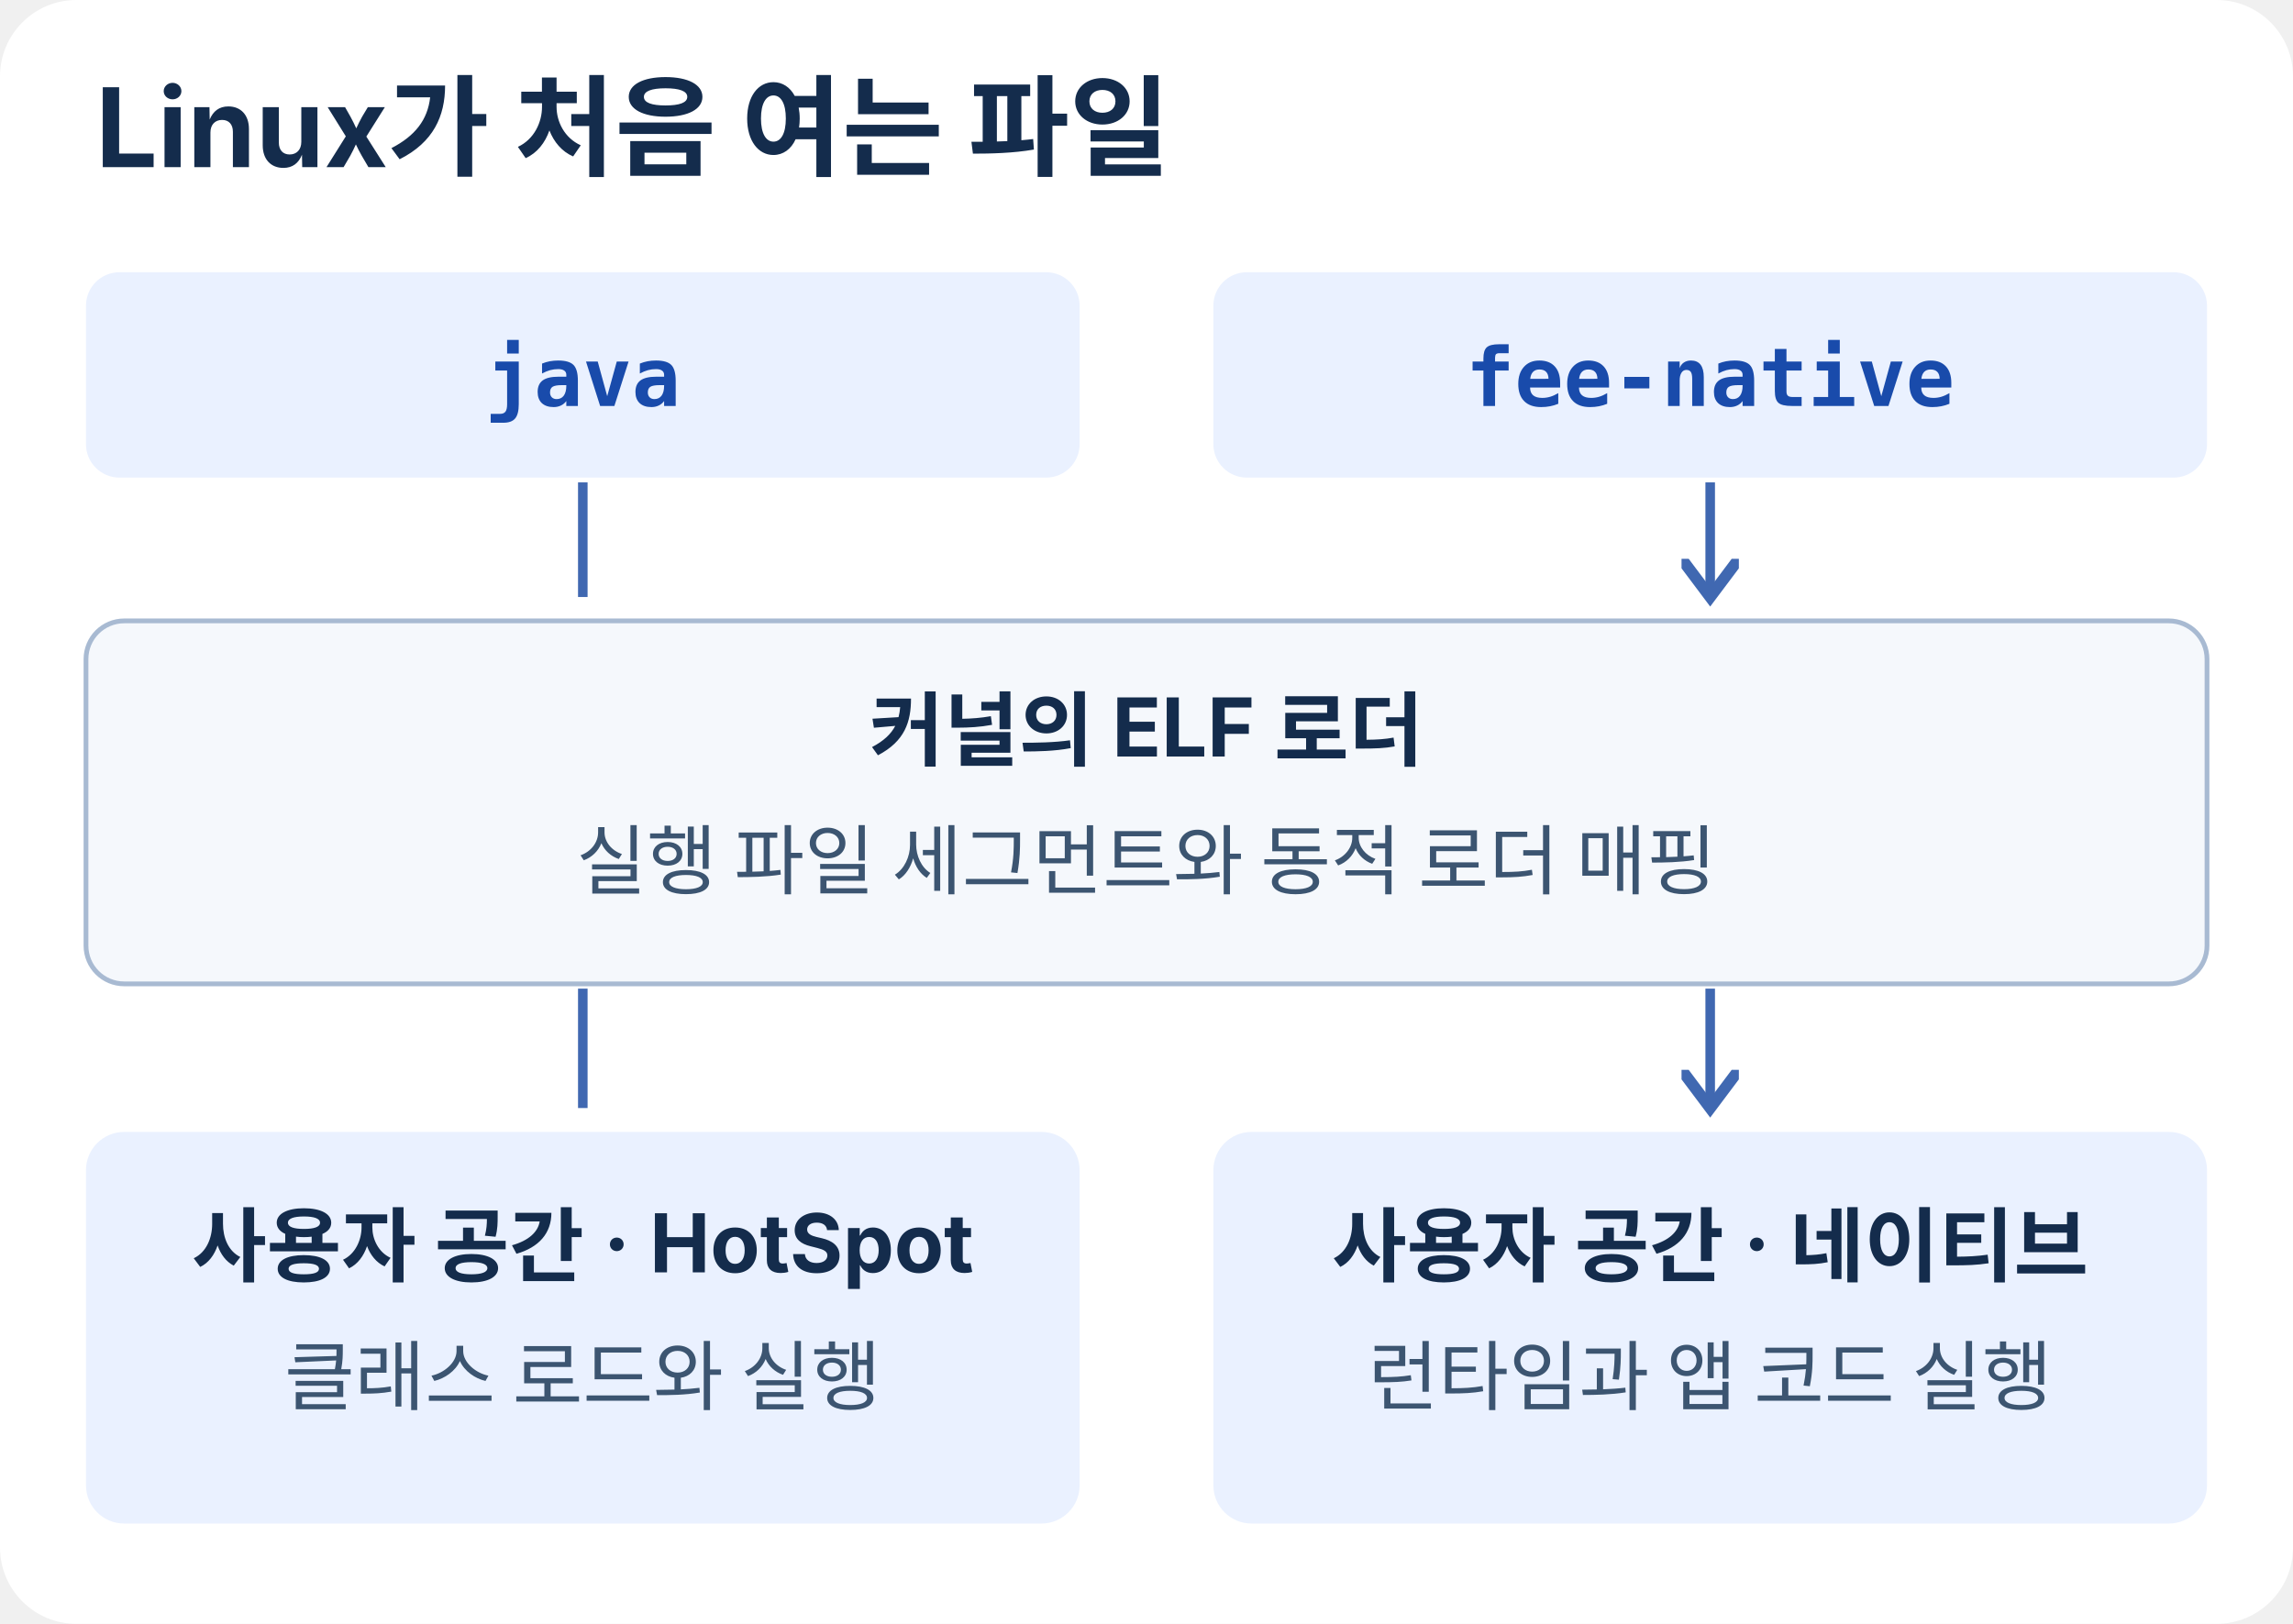
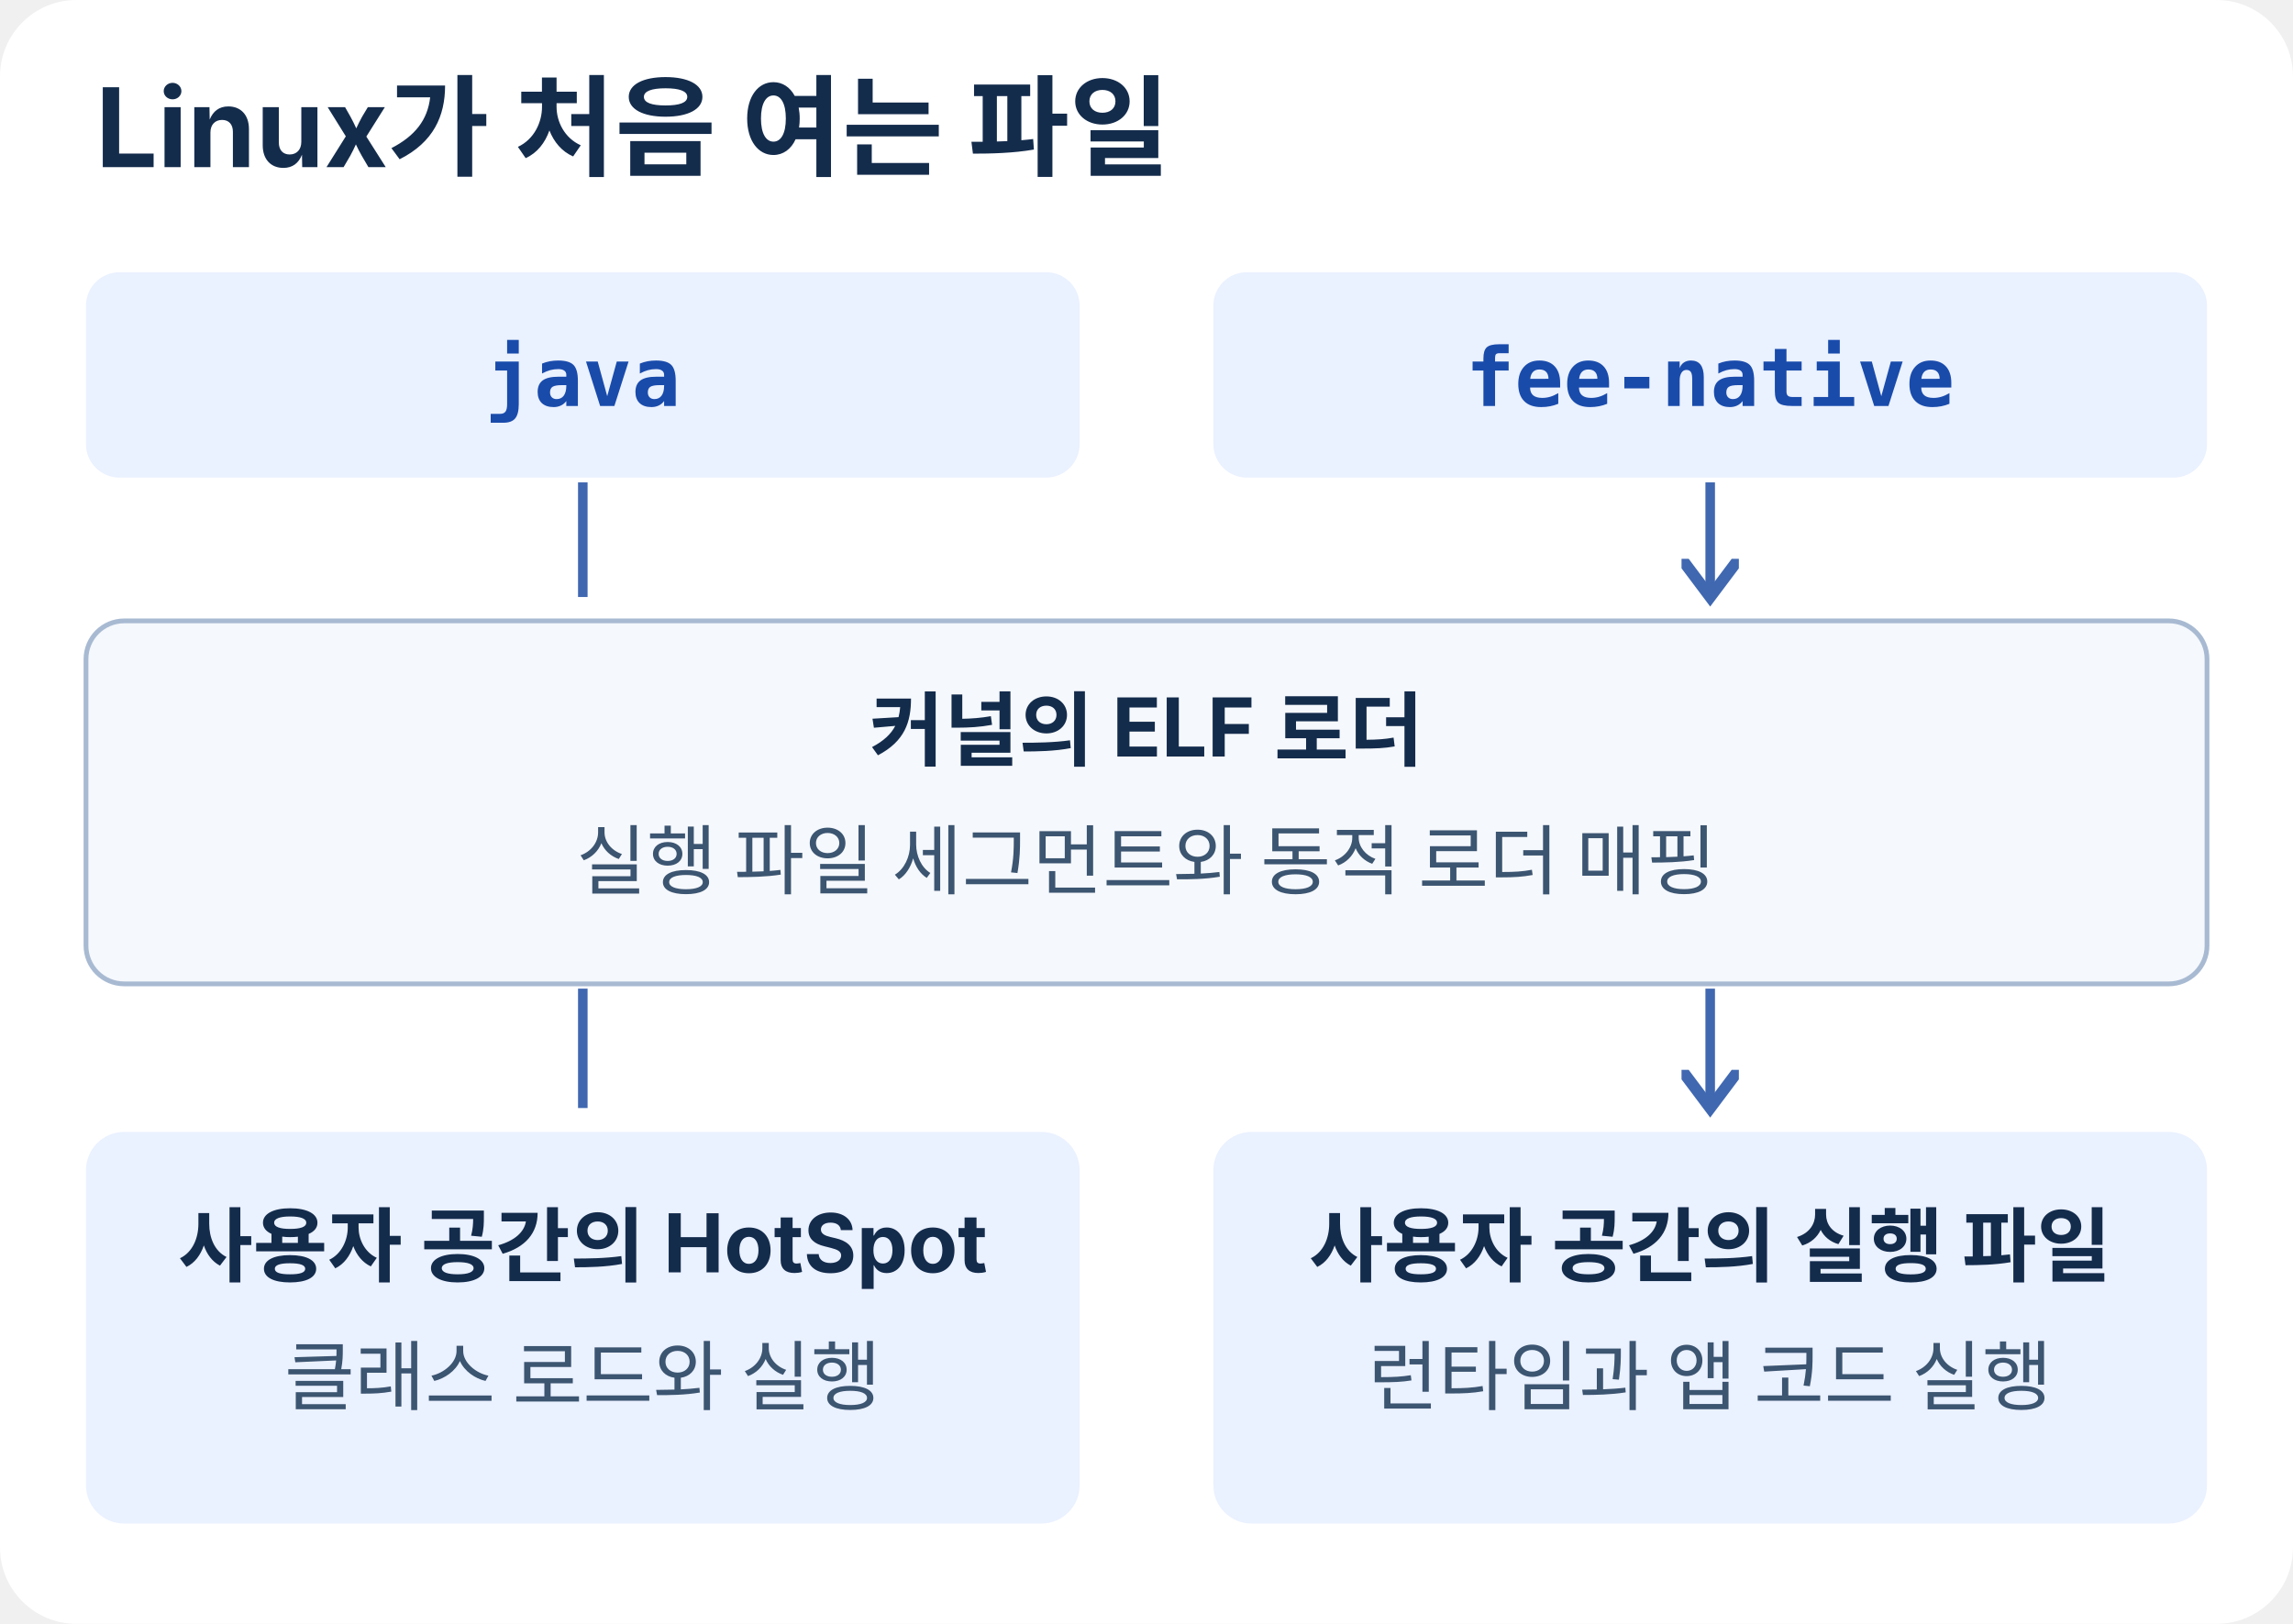
<svg xmlns="http://www.w3.org/2000/svg" viewBox="0 0 480 340" role="img" aria-labelledby="t d">
  <style>
    text{font-family:Pretendard,-apple-system,"Apple SD Gothic Neo","Noto Sans KR",sans-serif;fill:#142c4c}
    .title{font-size:23px;font-weight:720}.label{font-size:16px;fill:#3c5571}.code{font:600 17px SFMono-Regular,Consolas,monospace;fill:#194bab}
    .node{font-size:17px;font-weight:650}.line{stroke:#4068b1;stroke-width:2;fill:none;marker-end:url(#a)}
  </style>
  <defs>
    <marker id="a" markerWidth="5" markerHeight="6" refX="4" refY="3" orient="auto">
      <path d="m0 0 4 3-4 3" fill="none" stroke="#4068b1" stroke-width="1.2" />
    </marker>
  </defs>
  <rect width="480" height="340" rx="16" fill="#fff" />
  <text x="20" y="35" class="title">Linux가 처음 여는 파일</text>
  <g text-anchor="middle">
    <rect x="18" y="57" width="208" height="43" rx="7" fill="#eaf1ff" />
    <text x="122" y="85" class="code">java</text>
    <rect x="254" y="57" width="208" height="43" rx="7" fill="#eaf1ff" />
    <text x="358" y="85" class="code">fee-native</text>
    <path d="M122 101v24m236-24v24" class="line" />
    <rect x="18" y="130" width="444" height="76" rx="8" fill="#f5f8fc" stroke="#a8bad2" />
    <text x="240" y="159" class="node">커널의 ELF 로더</text>
    <text x="240" y="186" class="label">실행 파일 세그먼트와 동적 로더 매핑</text>
    <path d="M122 207v25m236-25v25" class="line" />
    <rect x="18" y="237" width="208" height="82" rx="8" fill="#eaf1ff" />
-     <text x="122" y="267" class="node">사용자 공간 · HotSpot</text>
+     <text x="122" y="267" class="node">사용자 공간의 HotSpot</text>
    <text x="122" y="294" class="label">클래스 로드와 실행</text>
    <rect x="254" y="237" width="208" height="82" rx="8" fill="#eaf1ff" />
-     <text x="358" y="267" class="node">사용자 공간 · 네이티브</text>
+     <text x="358" y="267" class="node">사용자 공간의 실행 파일</text>
    <text x="358" y="294" class="label">런타임과 앱 코드 실행</text>
  </g>
</svg>
